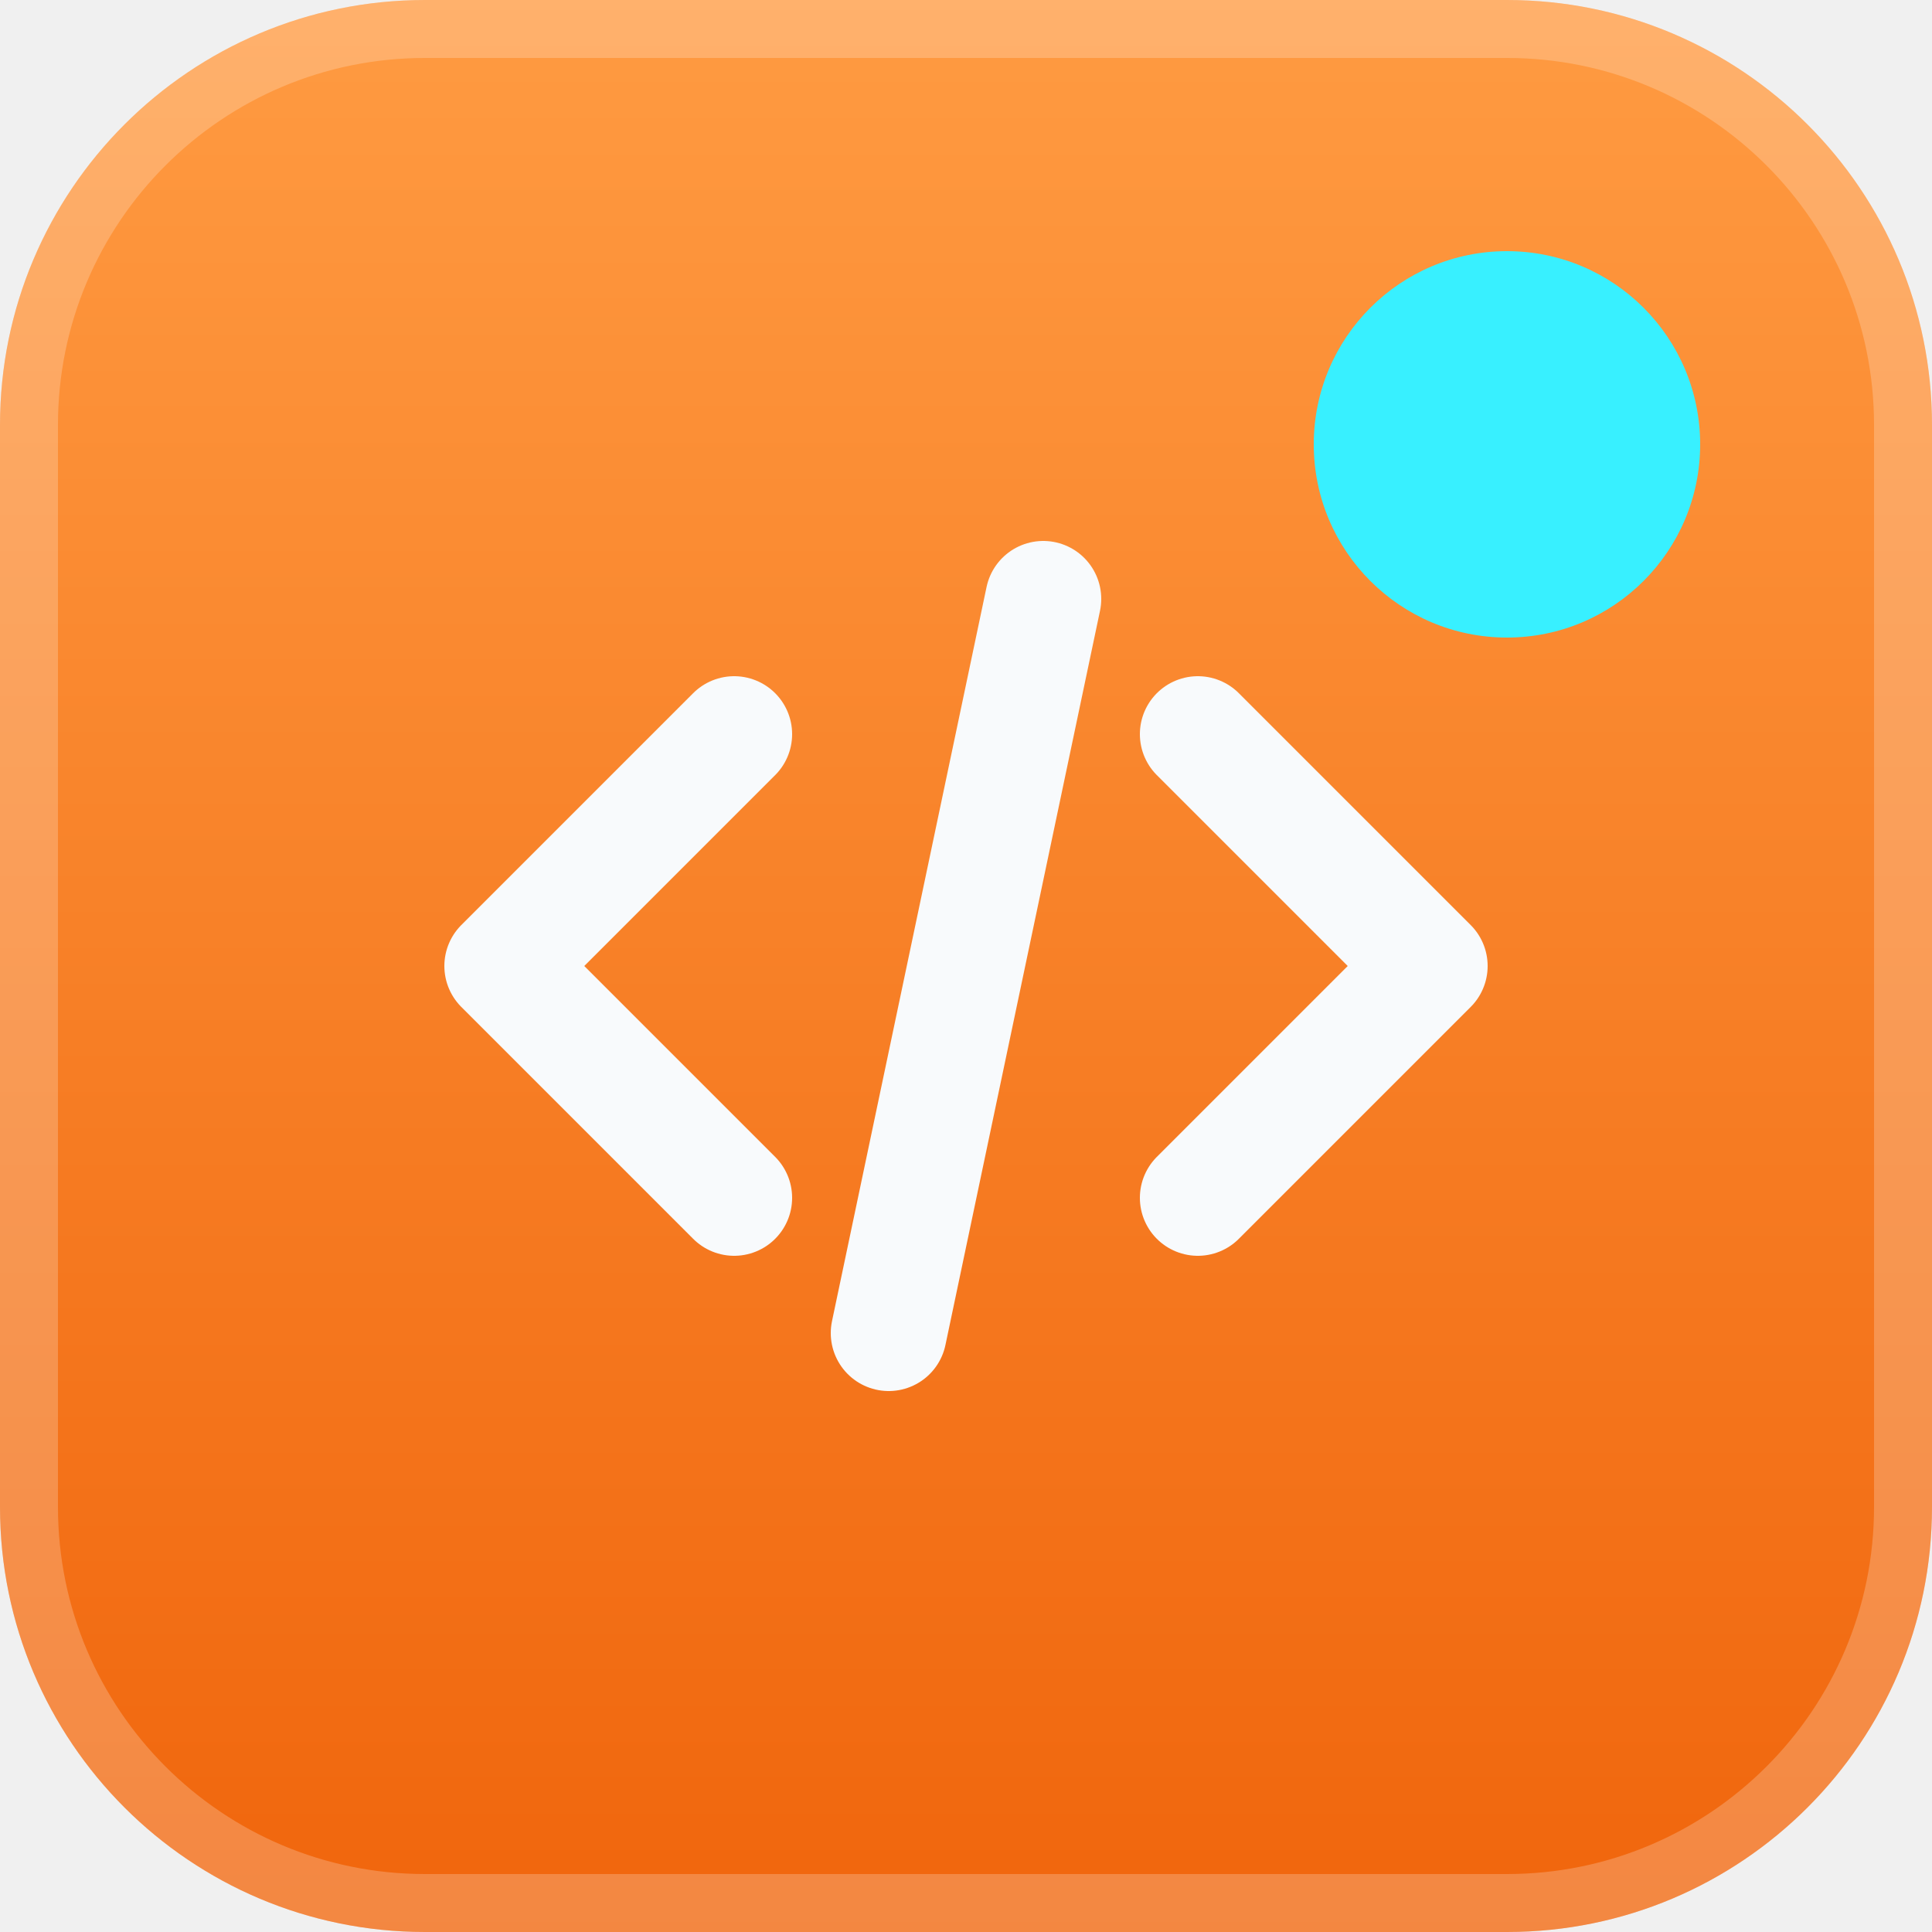
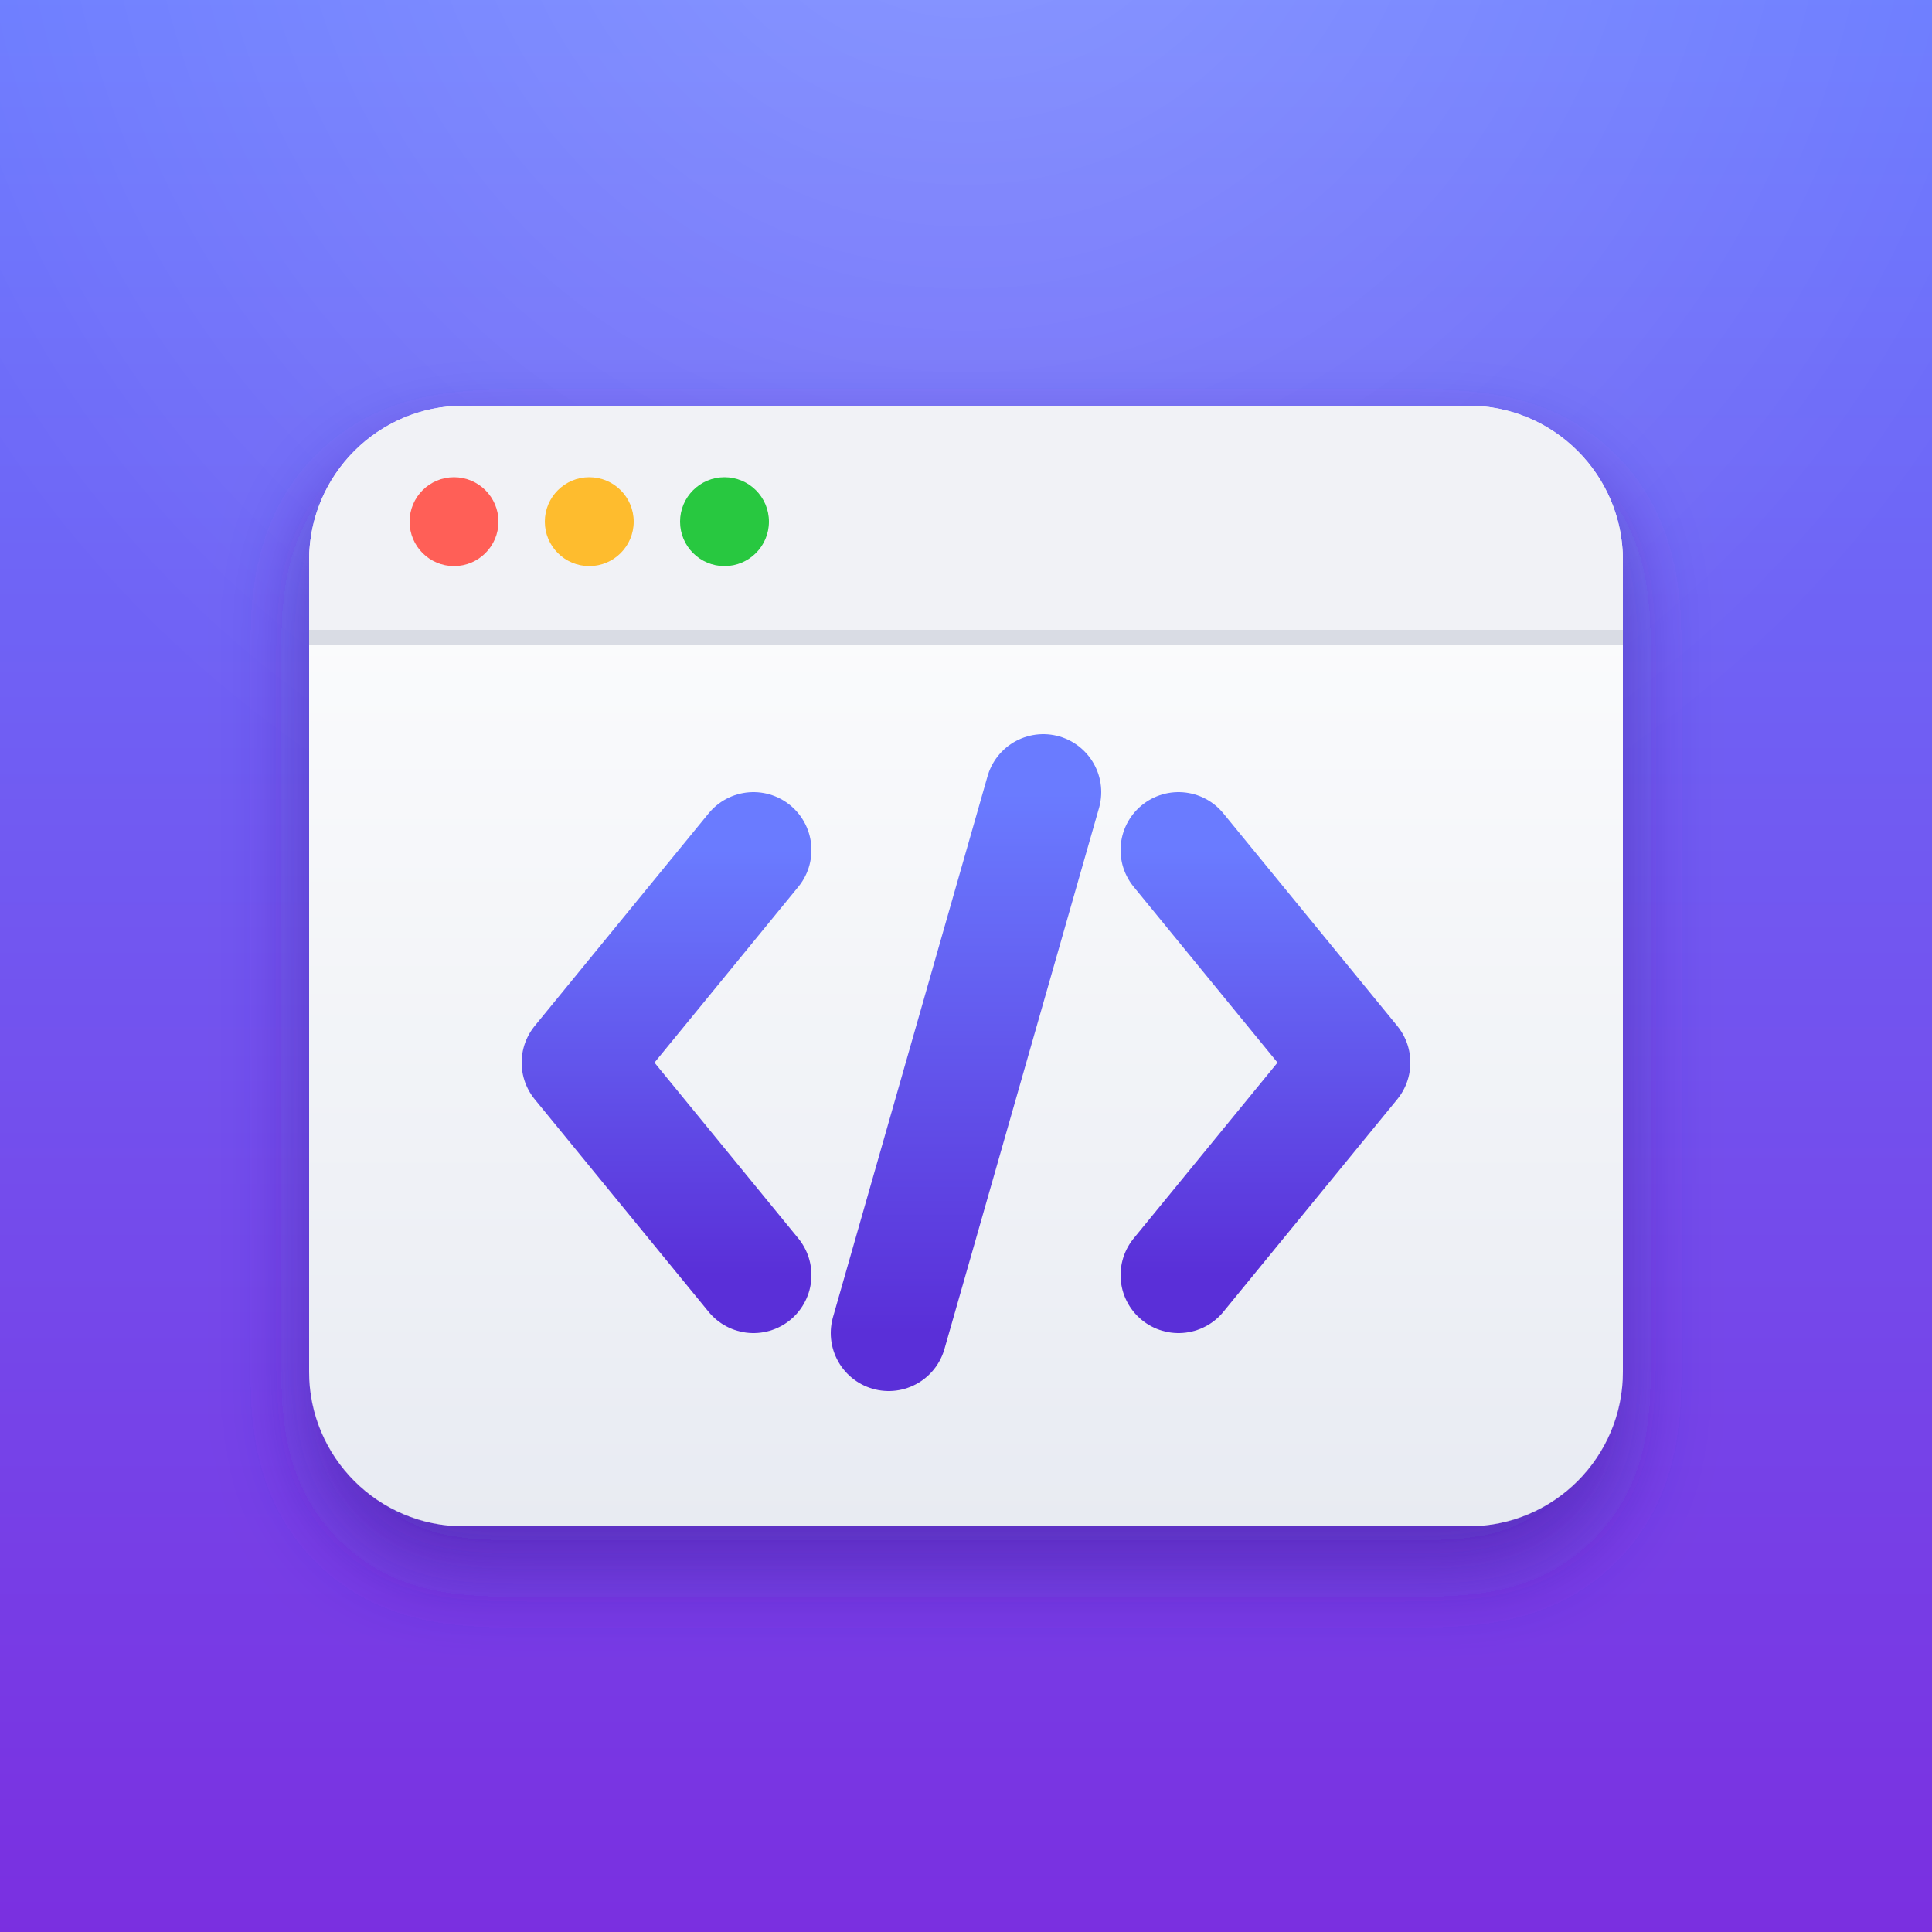
<svg xmlns="http://www.w3.org/2000/svg" viewBox="0 0 100 100">
  <defs>
    <linearGradient id="bg" x1="0" y1="0" x2="0" y2="1">
-       <stop offset="0" stop-color="#ff9b42" />
-       <stop offset="1" stop-color="#f0650c" />
+       <stop offset="0" stop-color="#6A7BFF" />
+       <stop offset="1" stop-color="#7A2FE0" />
+     </linearGradient>
+     <radialGradient id="light" cx=".5" cy="-.1" r="1">
+       <stop offset="0" stop-color="#fff" stop-opacity=".22" />
+       <stop offset=".6" stop-color="#fff" stop-opacity="0" />
+     </radialGradient>
+     <linearGradient id="paper" x1="0" y1="0" x2="0" y2="1">
+       <stop offset="0" stop-color="#FFFFFF" />
+       <stop offset="1" stop-color="#E9EEF5" />
+     </linearGradient>
+     <filter id="drop" x="-25%" y="-25%" width="150%" height="160%">
+       <feDropShadow dx="0" dy="2.2" stdDeviation="2.2" flood-color="#3C1D9C" flood-opacity=".55" />
+     </filter>
+     <filter id="soft" x="-25%" y="-25%" width="150%" height="160%">
+       <feDropShadow dx="0" dy="1" stdDeviation="1" flood-color="#3C1D9C" flood-opacity=".45" />
+     </filter>
+     <linearGradient id="win" x1="0" y1="0" x2="0" y2="1">
+       <stop offset="0" stop-color="#FFFFFF" />
+       <stop offset="1" stop-color="#E8EBF2" />
+     </linearGradient>
+     <linearGradient id="ink" x1="0" y1="0" x2="0" y2="1">
+       <stop offset="0" stop-color="#6A7BFF" />
+       <stop offset="1" stop-color="#5A2FD8" />
    </linearGradient>
  </defs>
-   <rect width="100" height="100" rx="22" fill="url(#bg)" />
-   <circle cx="78" cy="23" r="10" fill="#38f0ff" />
-   <path d="M38 38 L26 50 L38 62" fill="none" stroke="#f8fafc" stroke-width="6" stroke-linecap="round" stroke-linejoin="round" />
-   <path d="M62 38 L74 50 L62 62" fill="none" stroke="#f8fafc" stroke-width="6" stroke-linecap="round" stroke-linejoin="round" />
-   <path d="M54 31 L46 69" fill="none" stroke="#f8fafc" stroke-width="6" stroke-linecap="round" />
-   <rect x="1.5" y="1.5" width="97" height="97" rx="20.5" fill="none" stroke="#ffffff" stroke-opacity=".22" stroke-width="3" />
+   <rect width="100" height="100" fill="url(#bg)" />
+   <rect width="100" height="100" fill="url(#light)" />
+   <g filter="url(#drop)">
+     <rect x="16" y="21" width="68" height="58" rx="8" fill="url(#win)" />
+   </g>
+   <path d="M16 29A8 8 0 0 1 24 21H76A8 8 0 0 1 84 29V33H16Z" fill="#F1F2F6" />
+   <path d="M16 33H84" stroke="#D9DCE4" stroke-width=".8" />
+   <circle cx="23.5" cy="27" r="2.3" fill="#FF5F57" />
+   <circle cx="30.5" cy="27" r="2.3" fill="#FEBC2E" />
+   <circle cx="37.5" cy="27" r="2.3" fill="#28C840" />
+   <g fill="none" stroke="url(#ink)" stroke-width="6" stroke-linecap="round" stroke-linejoin="round">
+     <path d="M39 44L30 55L39 66" />
+     <path d="M61 44L70 55L61 66" />
+     <path d="M54 41L46 69" />
+   </g>
</svg>
